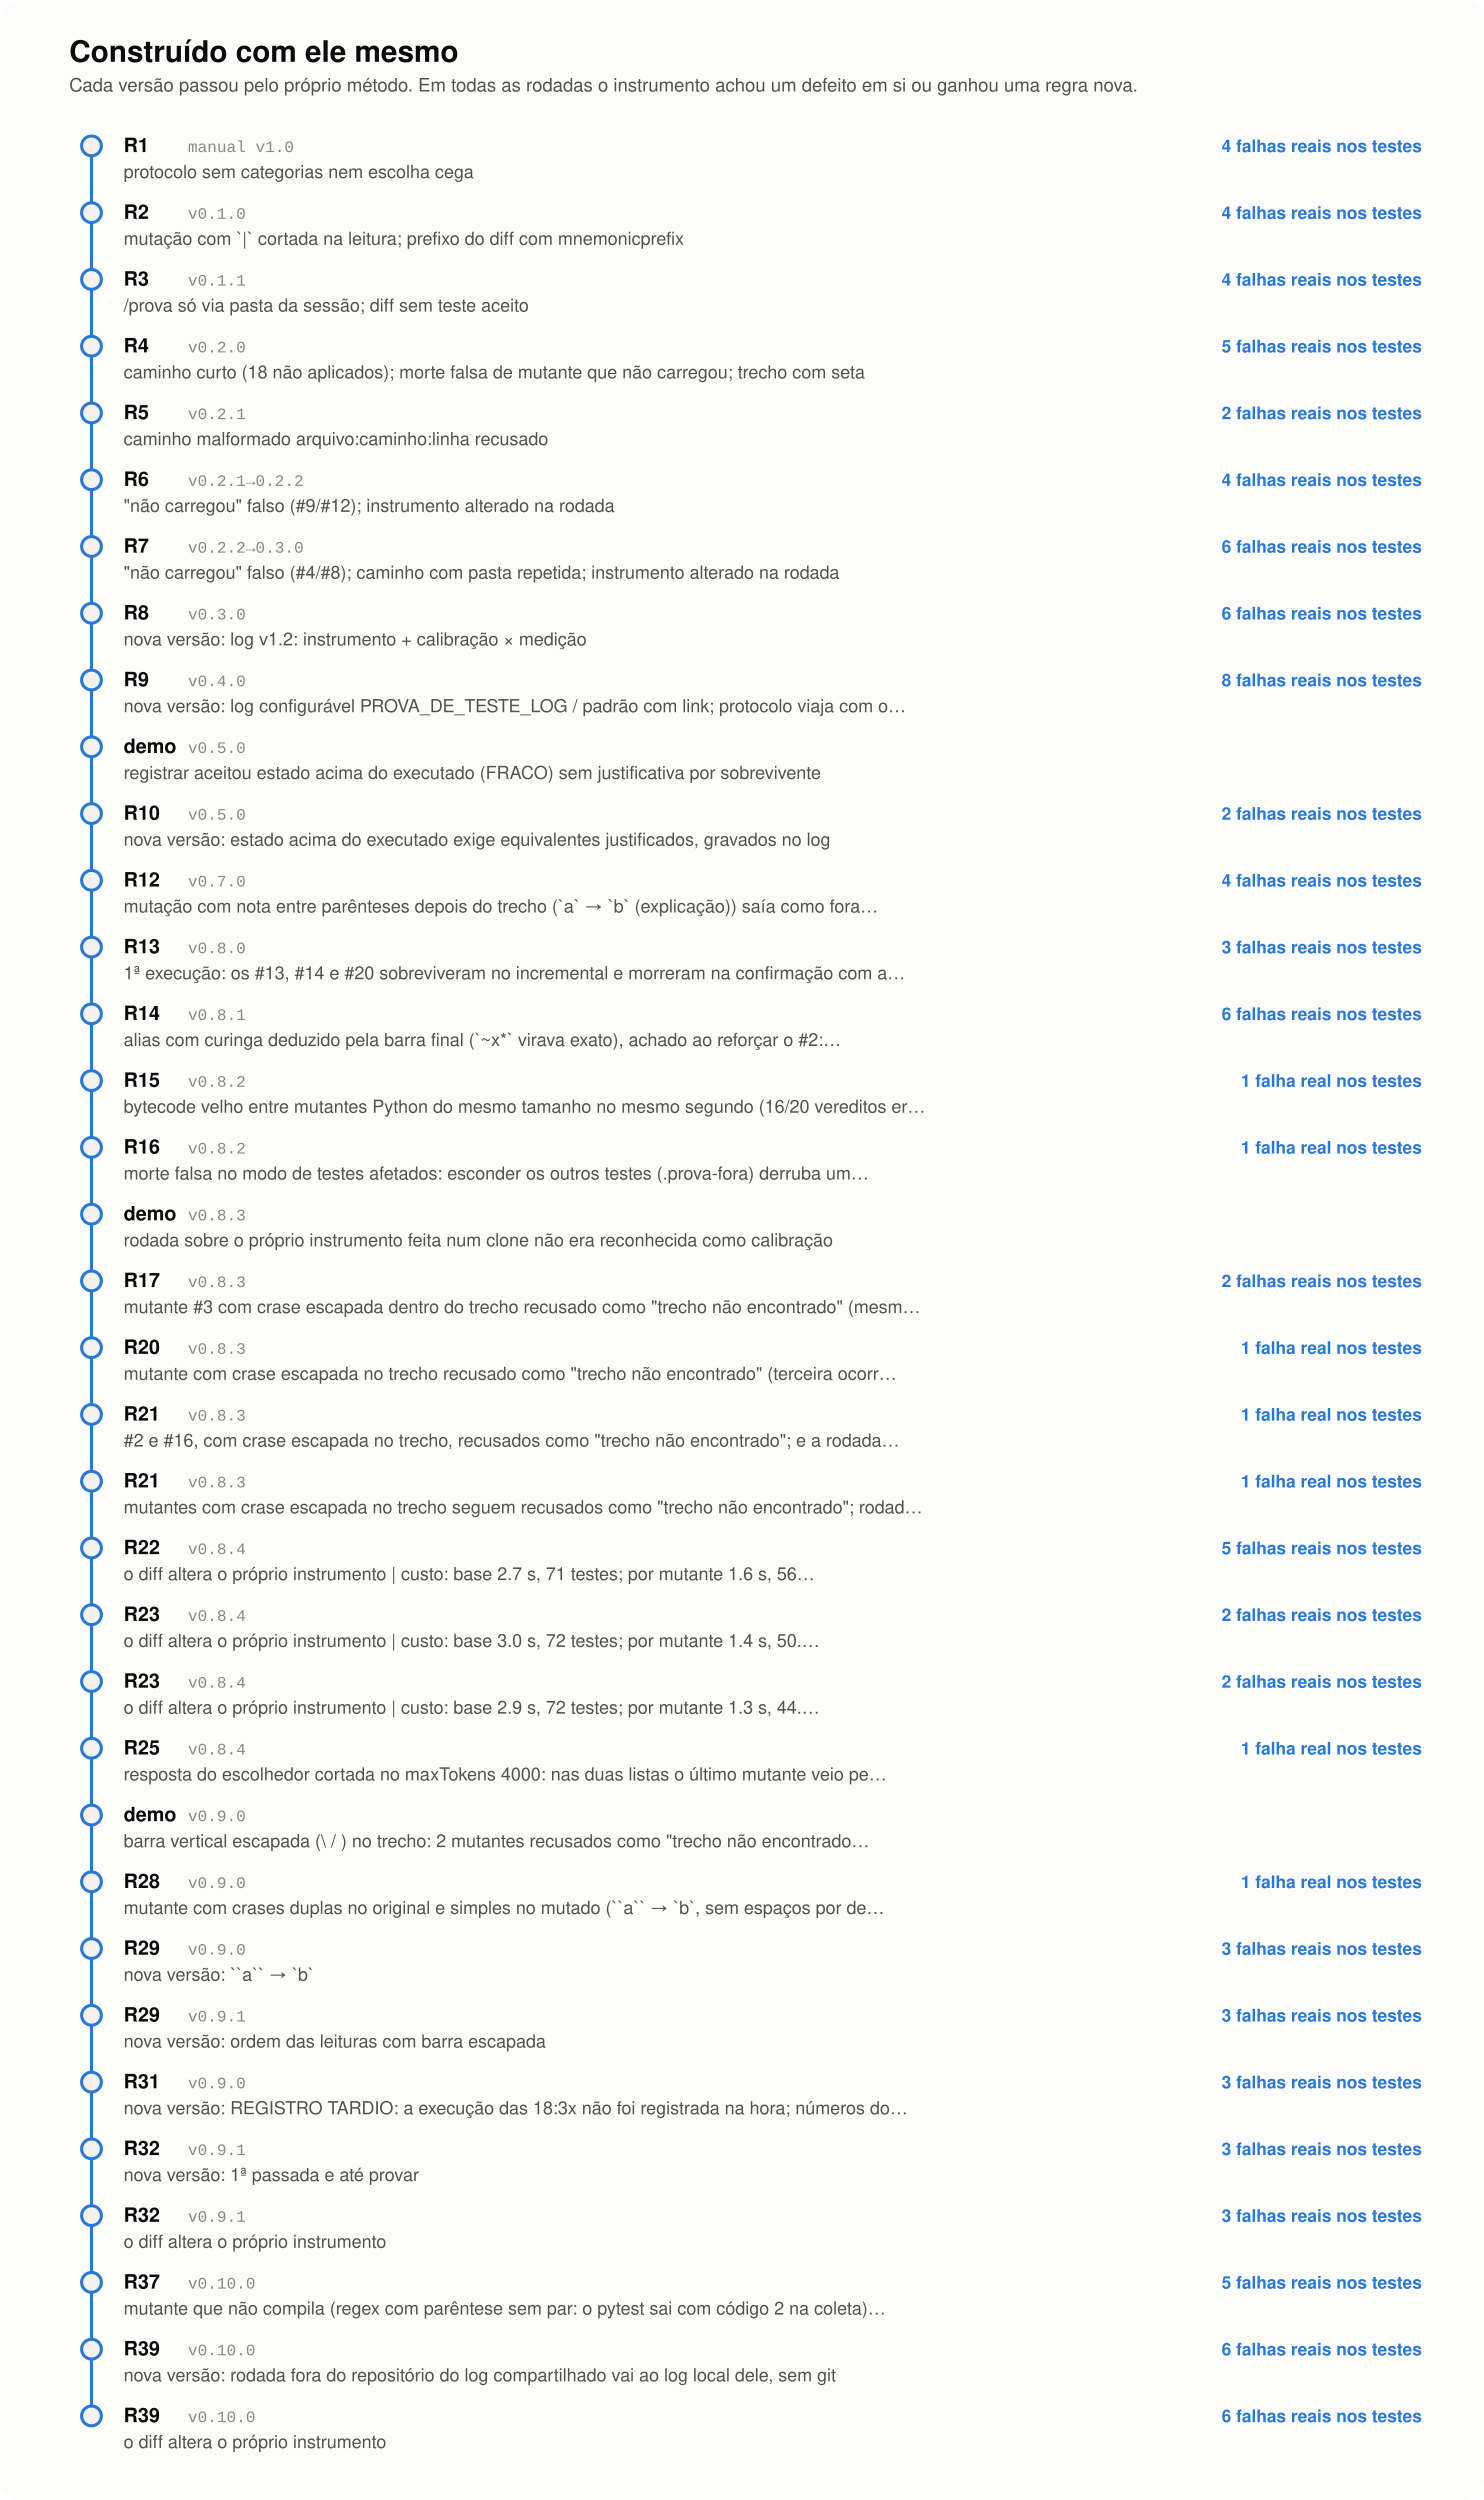
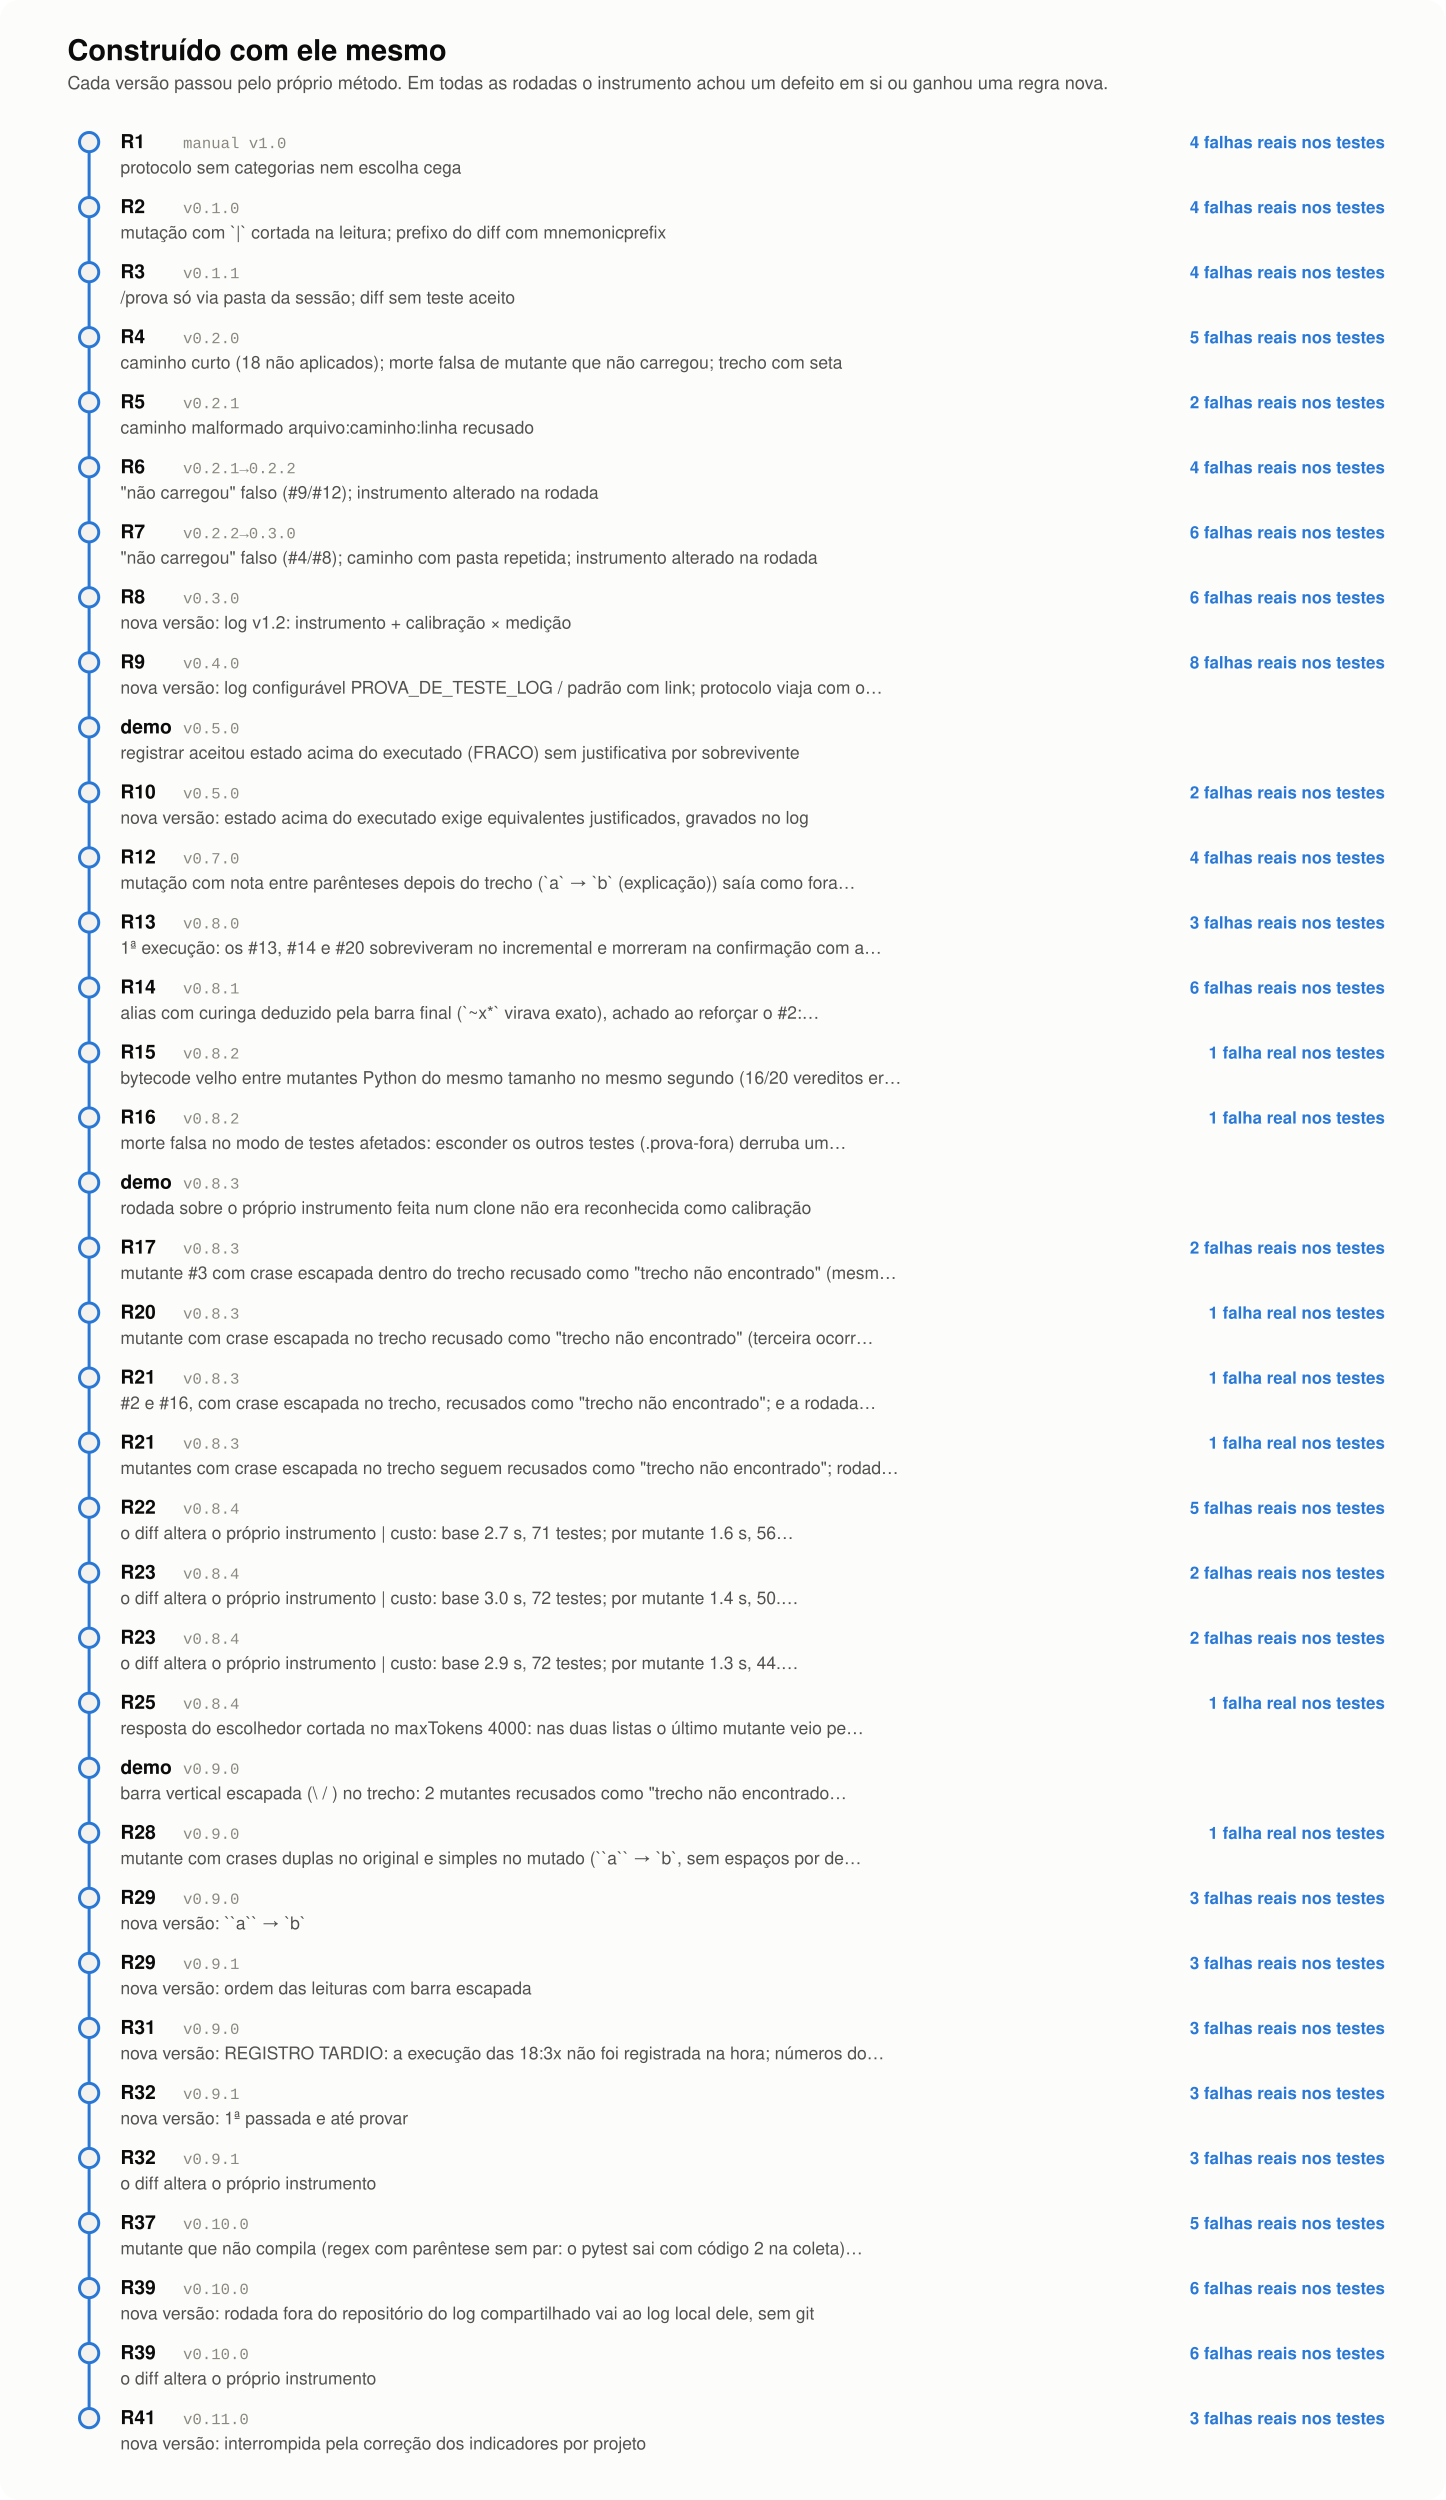
- <svg xmlns="http://www.w3.org/2000/svg" viewBox="0 0 1200 2022" width="1200" height="2022" role="img" aria-label="Linha do tempo das rodadas de calibração do instrumento" font-family="ui-sans-serif, -apple-system, 'Segoe UI', Helvetica, Arial, sans-serif">
+ <svg xmlns="http://www.w3.org/2000/svg" viewBox="0 0 1200 2076" width="1200" height="2076" role="img" aria-label="Linha do tempo das rodadas de calibração do instrumento" font-family="ui-sans-serif, -apple-system, 'Segoe UI', Helvetica, Arial, sans-serif">
  <style>
  .sup { fill: #fcfcfb; } .sup2 { fill: #f3f2ef; } .borda { stroke: #dedcd5; }
  .t1 { fill: #0b0b0b; } .t2 { fill: #52514e; } .t3 { fill: #8a887f; }
  .ac { fill: #2a78d6; } .acs { stroke: #2a78d6; } .acf { fill: #e8f1fb; }
  .ok { fill: #0f7a3d; } .okf { fill: #e3f3e8; }
  @media (prefers-color-scheme: dark) {
    .sup { fill: #1a1a19; } .sup2 { fill: #232322; } .borda { stroke: #3a3936; }
    .t1 { fill: #f0efec; } .t2 { fill: #c3c2b7; } .t3 { fill: #8f8d84; }
    .ac { fill: #3987e5; } .acs { stroke: #3987e5; } .acf { fill: #1d2c40; }
    .ok { fill: #4cc27a; } .okf { fill: #16301f; }
  }
  @media (prefers-reduced-motion: reduce) { * { animation: none !important; } }
</style>
-   <rect width="1200" height="2022" rx="16" class="sup" />
+   <rect width="1200" height="2076" rx="16" class="sup" />
  <text x="56" y="50" font-size="24" font-weight="800" class="t1">Construído com ele mesmo</text>
  <text x="56" y="74" font-size="15" class="t2">Cada versão passou pelo próprio método. Em todas as rodadas o instrumento achou um defeito em si ou ganhou uma regra nova.</text>
  <line x1="74" y1="126" x2="74" y2="164" class="acs" stroke-width="2.5" />
  <circle cx="74" cy="118" r="8" class="sup2 acs" stroke-width="2.5" />
  <text x="100" y="123" font-size="16" font-weight="700" class="t1">R1</text>
  <text x="152" y="123" font-size="13" class="t3" font-family="ui-monospace, 'SF Mono', Menlo, Consolas, 'Liberation Mono', monospace">manual v1.0</text>
  <text x="100" y="144" font-size="14.5" class="t2">protocolo sem categorias nem escolha cega</text>
  <text x="1150" y="123" font-size="14" class="ac" text-anchor="end" font-weight="700">4 falhas reais nos testes</text>
  <line x1="74" y1="180" x2="74" y2="218" class="acs" stroke-width="2.5" />
  <circle cx="74" cy="172" r="8" class="sup2 acs" stroke-width="2.5" />
  <text x="100" y="177" font-size="16" font-weight="700" class="t1">R2</text>
  <text x="152" y="177" font-size="13" class="t3" font-family="ui-monospace, 'SF Mono', Menlo, Consolas, 'Liberation Mono', monospace">v0.1.0</text>
  <text x="100" y="198" font-size="14.5" class="t2">mutação com `|` cortada na leitura; prefixo do diff com mnemonicprefix</text>
  <text x="1150" y="177" font-size="14" class="ac" text-anchor="end" font-weight="700">4 falhas reais nos testes</text>
  <line x1="74" y1="234" x2="74" y2="272" class="acs" stroke-width="2.5" />
  <circle cx="74" cy="226" r="8" class="sup2 acs" stroke-width="2.5" />
  <text x="100" y="231" font-size="16" font-weight="700" class="t1">R3</text>
  <text x="152" y="231" font-size="13" class="t3" font-family="ui-monospace, 'SF Mono', Menlo, Consolas, 'Liberation Mono', monospace">v0.1.1</text>
  <text x="100" y="252" font-size="14.5" class="t2">/prova só via pasta da sessão; diff sem teste aceito</text>
  <text x="1150" y="231" font-size="14" class="ac" text-anchor="end" font-weight="700">4 falhas reais nos testes</text>
  <line x1="74" y1="288" x2="74" y2="326" class="acs" stroke-width="2.5" />
  <circle cx="74" cy="280" r="8" class="sup2 acs" stroke-width="2.5" />
  <text x="100" y="285" font-size="16" font-weight="700" class="t1">R4</text>
  <text x="152" y="285" font-size="13" class="t3" font-family="ui-monospace, 'SF Mono', Menlo, Consolas, 'Liberation Mono', monospace">v0.2.0</text>
  <text x="100" y="306" font-size="14.5" class="t2">caminho curto (18 não aplicados); morte falsa de mutante que não carregou; trecho com seta</text>
  <text x="1150" y="285" font-size="14" class="ac" text-anchor="end" font-weight="700">5 falhas reais nos testes</text>
  <line x1="74" y1="342" x2="74" y2="380" class="acs" stroke-width="2.5" />
  <circle cx="74" cy="334" r="8" class="sup2 acs" stroke-width="2.5" />
  <text x="100" y="339" font-size="16" font-weight="700" class="t1">R5</text>
  <text x="152" y="339" font-size="13" class="t3" font-family="ui-monospace, 'SF Mono', Menlo, Consolas, 'Liberation Mono', monospace">v0.2.1</text>
  <text x="100" y="360" font-size="14.5" class="t2">caminho malformado arquivo:caminho:linha recusado</text>
  <text x="1150" y="339" font-size="14" class="ac" text-anchor="end" font-weight="700">2 falhas reais nos testes</text>
  <line x1="74" y1="396" x2="74" y2="434" class="acs" stroke-width="2.5" />
  <circle cx="74" cy="388" r="8" class="sup2 acs" stroke-width="2.5" />
  <text x="100" y="393" font-size="16" font-weight="700" class="t1">R6</text>
  <text x="152" y="393" font-size="13" class="t3" font-family="ui-monospace, 'SF Mono', Menlo, Consolas, 'Liberation Mono', monospace">v0.2.1→0.2.2</text>
  <text x="100" y="414" font-size="14.5" class="t2">"não carregou" falso (#9/#12); instrumento alterado na rodada</text>
  <text x="1150" y="393" font-size="14" class="ac" text-anchor="end" font-weight="700">4 falhas reais nos testes</text>
  <line x1="74" y1="450" x2="74" y2="488" class="acs" stroke-width="2.5" />
  <circle cx="74" cy="442" r="8" class="sup2 acs" stroke-width="2.5" />
  <text x="100" y="447" font-size="16" font-weight="700" class="t1">R7</text>
  <text x="152" y="447" font-size="13" class="t3" font-family="ui-monospace, 'SF Mono', Menlo, Consolas, 'Liberation Mono', monospace">v0.2.2→0.3.0</text>
  <text x="100" y="468" font-size="14.5" class="t2">"não carregou" falso (#4/#8); caminho com pasta repetida; instrumento alterado na rodada</text>
  <text x="1150" y="447" font-size="14" class="ac" text-anchor="end" font-weight="700">6 falhas reais nos testes</text>
  <line x1="74" y1="504" x2="74" y2="542" class="acs" stroke-width="2.5" />
  <circle cx="74" cy="496" r="8" class="sup2 acs" stroke-width="2.5" />
  <text x="100" y="501" font-size="16" font-weight="700" class="t1">R8</text>
  <text x="152" y="501" font-size="13" class="t3" font-family="ui-monospace, 'SF Mono', Menlo, Consolas, 'Liberation Mono', monospace">v0.3.0</text>
  <text x="100" y="522" font-size="14.5" class="t2">nova versão: log v1.2: instrumento + calibração × medição</text>
  <text x="1150" y="501" font-size="14" class="ac" text-anchor="end" font-weight="700">6 falhas reais nos testes</text>
  <line x1="74" y1="558" x2="74" y2="596" class="acs" stroke-width="2.5" />
  <circle cx="74" cy="550" r="8" class="sup2 acs" stroke-width="2.5" />
  <text x="100" y="555" font-size="16" font-weight="700" class="t1">R9</text>
  <text x="152" y="555" font-size="13" class="t3" font-family="ui-monospace, 'SF Mono', Menlo, Consolas, 'Liberation Mono', monospace">v0.4.0</text>
  <text x="100" y="576" font-size="14.5" class="t2">nova versão: log configurável PROVA_DE_TESTE_LOG / padrão com link; protocolo viaja com o…</text>
  <text x="1150" y="555" font-size="14" class="ac" text-anchor="end" font-weight="700">8 falhas reais nos testes</text>
  <line x1="74" y1="612" x2="74" y2="650" class="acs" stroke-width="2.5" />
  <circle cx="74" cy="604" r="8" class="sup2 acs" stroke-width="2.5" />
  <text x="100" y="609" font-size="16" font-weight="700" class="t1">demo</text>
  <text x="152" y="609" font-size="13" class="t3" font-family="ui-monospace, 'SF Mono', Menlo, Consolas, 'Liberation Mono', monospace">v0.5.0</text>
  <text x="100" y="630" font-size="14.5" class="t2">registrar aceitou estado acima do executado (FRACO) sem justificativa por sobrevivente</text>
  <line x1="74" y1="666" x2="74" y2="704" class="acs" stroke-width="2.5" />
  <circle cx="74" cy="658" r="8" class="sup2 acs" stroke-width="2.5" />
  <text x="100" y="663" font-size="16" font-weight="700" class="t1">R10</text>
  <text x="152" y="663" font-size="13" class="t3" font-family="ui-monospace, 'SF Mono', Menlo, Consolas, 'Liberation Mono', monospace">v0.5.0</text>
  <text x="100" y="684" font-size="14.5" class="t2">nova versão: estado acima do executado exige equivalentes justificados, gravados no log</text>
  <text x="1150" y="663" font-size="14" class="ac" text-anchor="end" font-weight="700">2 falhas reais nos testes</text>
  <line x1="74" y1="720" x2="74" y2="758" class="acs" stroke-width="2.5" />
  <circle cx="74" cy="712" r="8" class="sup2 acs" stroke-width="2.5" />
  <text x="100" y="717" font-size="16" font-weight="700" class="t1">R12</text>
  <text x="152" y="717" font-size="13" class="t3" font-family="ui-monospace, 'SF Mono', Menlo, Consolas, 'Liberation Mono', monospace">v0.7.0</text>
  <text x="100" y="738" font-size="14.5" class="t2">mutação com nota entre parênteses depois do trecho (`a` → `b` (explicação)) saía como fora…</text>
  <text x="1150" y="717" font-size="14" class="ac" text-anchor="end" font-weight="700">4 falhas reais nos testes</text>
  <line x1="74" y1="774" x2="74" y2="812" class="acs" stroke-width="2.5" />
  <circle cx="74" cy="766" r="8" class="sup2 acs" stroke-width="2.5" />
  <text x="100" y="771" font-size="16" font-weight="700" class="t1">R13</text>
  <text x="152" y="771" font-size="13" class="t3" font-family="ui-monospace, 'SF Mono', Menlo, Consolas, 'Liberation Mono', monospace">v0.8.0</text>
  <text x="100" y="792" font-size="14.5" class="t2">1ª execução: os #13, #14 e #20 sobreviveram no incremental e morreram na confirmação com a…</text>
  <text x="1150" y="771" font-size="14" class="ac" text-anchor="end" font-weight="700">3 falhas reais nos testes</text>
  <line x1="74" y1="828" x2="74" y2="866" class="acs" stroke-width="2.5" />
  <circle cx="74" cy="820" r="8" class="sup2 acs" stroke-width="2.5" />
  <text x="100" y="825" font-size="16" font-weight="700" class="t1">R14</text>
  <text x="152" y="825" font-size="13" class="t3" font-family="ui-monospace, 'SF Mono', Menlo, Consolas, 'Liberation Mono', monospace">v0.8.1</text>
  <text x="100" y="846" font-size="14.5" class="t2">alias com curinga deduzido pela barra final (`~x*` virava exato), achado ao reforçar o #2:…</text>
  <text x="1150" y="825" font-size="14" class="ac" text-anchor="end" font-weight="700">6 falhas reais nos testes</text>
  <line x1="74" y1="882" x2="74" y2="920" class="acs" stroke-width="2.5" />
  <circle cx="74" cy="874" r="8" class="sup2 acs" stroke-width="2.5" />
  <text x="100" y="879" font-size="16" font-weight="700" class="t1">R15</text>
  <text x="152" y="879" font-size="13" class="t3" font-family="ui-monospace, 'SF Mono', Menlo, Consolas, 'Liberation Mono', monospace">v0.8.2</text>
  <text x="100" y="900" font-size="14.5" class="t2">bytecode velho entre mutantes Python do mesmo tamanho no mesmo segundo (16/20 vereditos er…</text>
  <text x="1150" y="879" font-size="14" class="ac" text-anchor="end" font-weight="700">1 falha real nos testes</text>
  <line x1="74" y1="936" x2="74" y2="974" class="acs" stroke-width="2.5" />
  <circle cx="74" cy="928" r="8" class="sup2 acs" stroke-width="2.5" />
  <text x="100" y="933" font-size="16" font-weight="700" class="t1">R16</text>
  <text x="152" y="933" font-size="13" class="t3" font-family="ui-monospace, 'SF Mono', Menlo, Consolas, 'Liberation Mono', monospace">v0.8.2</text>
  <text x="100" y="954" font-size="14.5" class="t2">morte falsa no modo de testes afetados: esconder os outros testes (.prova-fora) derruba um…</text>
  <text x="1150" y="933" font-size="14" class="ac" text-anchor="end" font-weight="700">1 falha real nos testes</text>
  <line x1="74" y1="990" x2="74" y2="1028" class="acs" stroke-width="2.5" />
  <circle cx="74" cy="982" r="8" class="sup2 acs" stroke-width="2.5" />
  <text x="100" y="987" font-size="16" font-weight="700" class="t1">demo</text>
  <text x="152" y="987" font-size="13" class="t3" font-family="ui-monospace, 'SF Mono', Menlo, Consolas, 'Liberation Mono', monospace">v0.8.3</text>
  <text x="100" y="1008" font-size="14.5" class="t2">rodada sobre o próprio instrumento feita num clone não era reconhecida como calibração</text>
  <line x1="74" y1="1044" x2="74" y2="1082" class="acs" stroke-width="2.5" />
  <circle cx="74" cy="1036" r="8" class="sup2 acs" stroke-width="2.5" />
  <text x="100" y="1041" font-size="16" font-weight="700" class="t1">R17</text>
  <text x="152" y="1041" font-size="13" class="t3" font-family="ui-monospace, 'SF Mono', Menlo, Consolas, 'Liberation Mono', monospace">v0.8.3</text>
  <text x="100" y="1062" font-size="14.5" class="t2">mutante #3 com crase escapada dentro do trecho recusado como "trecho não encontrado" (mesm…</text>
  <text x="1150" y="1041" font-size="14" class="ac" text-anchor="end" font-weight="700">2 falhas reais nos testes</text>
  <line x1="74" y1="1098" x2="74" y2="1136" class="acs" stroke-width="2.5" />
  <circle cx="74" cy="1090" r="8" class="sup2 acs" stroke-width="2.5" />
  <text x="100" y="1095" font-size="16" font-weight="700" class="t1">R20</text>
  <text x="152" y="1095" font-size="13" class="t3" font-family="ui-monospace, 'SF Mono', Menlo, Consolas, 'Liberation Mono', monospace">v0.8.3</text>
  <text x="100" y="1116" font-size="14.5" class="t2">mutante com crase escapada no trecho recusado como "trecho não encontrado" (terceira ocorr…</text>
  <text x="1150" y="1095" font-size="14" class="ac" text-anchor="end" font-weight="700">1 falha real nos testes</text>
  <line x1="74" y1="1152" x2="74" y2="1190" class="acs" stroke-width="2.5" />
  <circle cx="74" cy="1144" r="8" class="sup2 acs" stroke-width="2.5" />
  <text x="100" y="1149" font-size="16" font-weight="700" class="t1">R21</text>
  <text x="152" y="1149" font-size="13" class="t3" font-family="ui-monospace, 'SF Mono', Menlo, Consolas, 'Liberation Mono', monospace">v0.8.3</text>
  <text x="100" y="1170" font-size="14.5" class="t2">#2 e #16, com crase escapada no trecho, recusados como "trecho não encontrado"; e a rodada…</text>
  <text x="1150" y="1149" font-size="14" class="ac" text-anchor="end" font-weight="700">1 falha real nos testes</text>
  <line x1="74" y1="1206" x2="74" y2="1244" class="acs" stroke-width="2.5" />
  <circle cx="74" cy="1198" r="8" class="sup2 acs" stroke-width="2.5" />
  <text x="100" y="1203" font-size="16" font-weight="700" class="t1">R21</text>
  <text x="152" y="1203" font-size="13" class="t3" font-family="ui-monospace, 'SF Mono', Menlo, Consolas, 'Liberation Mono', monospace">v0.8.3</text>
  <text x="100" y="1224" font-size="14.5" class="t2">mutantes com crase escapada no trecho seguem recusados como "trecho não encontrado"; rodad…</text>
  <text x="1150" y="1203" font-size="14" class="ac" text-anchor="end" font-weight="700">1 falha real nos testes</text>
  <line x1="74" y1="1260" x2="74" y2="1298" class="acs" stroke-width="2.5" />
  <circle cx="74" cy="1252" r="8" class="sup2 acs" stroke-width="2.5" />
  <text x="100" y="1257" font-size="16" font-weight="700" class="t1">R22</text>
  <text x="152" y="1257" font-size="13" class="t3" font-family="ui-monospace, 'SF Mono', Menlo, Consolas, 'Liberation Mono', monospace">v0.8.4</text>
  <text x="100" y="1278" font-size="14.5" class="t2">o diff altera o próprio instrumento | custo: base 2.7 s, 71 testes; por mutante 1.6 s, 56…</text>
  <text x="1150" y="1257" font-size="14" class="ac" text-anchor="end" font-weight="700">5 falhas reais nos testes</text>
  <line x1="74" y1="1314" x2="74" y2="1352" class="acs" stroke-width="2.5" />
  <circle cx="74" cy="1306" r="8" class="sup2 acs" stroke-width="2.5" />
  <text x="100" y="1311" font-size="16" font-weight="700" class="t1">R23</text>
  <text x="152" y="1311" font-size="13" class="t3" font-family="ui-monospace, 'SF Mono', Menlo, Consolas, 'Liberation Mono', monospace">v0.8.4</text>
  <text x="100" y="1332" font-size="14.5" class="t2">o diff altera o próprio instrumento | custo: base 3.0 s, 72 testes; por mutante 1.4 s, 50.…</text>
  <text x="1150" y="1311" font-size="14" class="ac" text-anchor="end" font-weight="700">2 falhas reais nos testes</text>
  <line x1="74" y1="1368" x2="74" y2="1406" class="acs" stroke-width="2.5" />
  <circle cx="74" cy="1360" r="8" class="sup2 acs" stroke-width="2.5" />
  <text x="100" y="1365" font-size="16" font-weight="700" class="t1">R23</text>
  <text x="152" y="1365" font-size="13" class="t3" font-family="ui-monospace, 'SF Mono', Menlo, Consolas, 'Liberation Mono', monospace">v0.8.4</text>
  <text x="100" y="1386" font-size="14.5" class="t2">o diff altera o próprio instrumento | custo: base 2.9 s, 72 testes; por mutante 1.3 s, 44.…</text>
  <text x="1150" y="1365" font-size="14" class="ac" text-anchor="end" font-weight="700">2 falhas reais nos testes</text>
  <line x1="74" y1="1422" x2="74" y2="1460" class="acs" stroke-width="2.5" />
  <circle cx="74" cy="1414" r="8" class="sup2 acs" stroke-width="2.5" />
  <text x="100" y="1419" font-size="16" font-weight="700" class="t1">R25</text>
  <text x="152" y="1419" font-size="13" class="t3" font-family="ui-monospace, 'SF Mono', Menlo, Consolas, 'Liberation Mono', monospace">v0.8.4</text>
  <text x="100" y="1440" font-size="14.5" class="t2">resposta do escolhedor cortada no maxTokens 4000: nas duas listas o último mutante veio pe…</text>
  <text x="1150" y="1419" font-size="14" class="ac" text-anchor="end" font-weight="700">1 falha real nos testes</text>
  <line x1="74" y1="1476" x2="74" y2="1514" class="acs" stroke-width="2.5" />
  <circle cx="74" cy="1468" r="8" class="sup2 acs" stroke-width="2.5" />
  <text x="100" y="1473" font-size="16" font-weight="700" class="t1">demo</text>
  <text x="152" y="1473" font-size="13" class="t3" font-family="ui-monospace, 'SF Mono', Menlo, Consolas, 'Liberation Mono', monospace">v0.9.0</text>
  <text x="100" y="1494" font-size="14.5" class="t2">barra vertical escapada (\ / ) no trecho: 2 mutantes recusados como "trecho não encontrado…</text>
  <line x1="74" y1="1530" x2="74" y2="1568" class="acs" stroke-width="2.5" />
  <circle cx="74" cy="1522" r="8" class="sup2 acs" stroke-width="2.5" />
  <text x="100" y="1527" font-size="16" font-weight="700" class="t1">R28</text>
  <text x="152" y="1527" font-size="13" class="t3" font-family="ui-monospace, 'SF Mono', Menlo, Consolas, 'Liberation Mono', monospace">v0.9.0</text>
  <text x="100" y="1548" font-size="14.5" class="t2">mutante com crases duplas no original e simples no mutado (``a`` → `b`, sem espaços por de…</text>
  <text x="1150" y="1527" font-size="14" class="ac" text-anchor="end" font-weight="700">1 falha real nos testes</text>
  <line x1="74" y1="1584" x2="74" y2="1622" class="acs" stroke-width="2.5" />
  <circle cx="74" cy="1576" r="8" class="sup2 acs" stroke-width="2.5" />
  <text x="100" y="1581" font-size="16" font-weight="700" class="t1">R29</text>
  <text x="152" y="1581" font-size="13" class="t3" font-family="ui-monospace, 'SF Mono', Menlo, Consolas, 'Liberation Mono', monospace">v0.9.0</text>
  <text x="100" y="1602" font-size="14.5" class="t2">nova versão: ``a`` → `b`</text>
  <text x="1150" y="1581" font-size="14" class="ac" text-anchor="end" font-weight="700">3 falhas reais nos testes</text>
  <line x1="74" y1="1638" x2="74" y2="1676" class="acs" stroke-width="2.5" />
  <circle cx="74" cy="1630" r="8" class="sup2 acs" stroke-width="2.5" />
  <text x="100" y="1635" font-size="16" font-weight="700" class="t1">R29</text>
  <text x="152" y="1635" font-size="13" class="t3" font-family="ui-monospace, 'SF Mono', Menlo, Consolas, 'Liberation Mono', monospace">v0.9.1</text>
  <text x="100" y="1656" font-size="14.5" class="t2">nova versão: ordem das leituras com barra escapada</text>
  <text x="1150" y="1635" font-size="14" class="ac" text-anchor="end" font-weight="700">3 falhas reais nos testes</text>
  <line x1="74" y1="1692" x2="74" y2="1730" class="acs" stroke-width="2.5" />
  <circle cx="74" cy="1684" r="8" class="sup2 acs" stroke-width="2.5" />
  <text x="100" y="1689" font-size="16" font-weight="700" class="t1">R31</text>
  <text x="152" y="1689" font-size="13" class="t3" font-family="ui-monospace, 'SF Mono', Menlo, Consolas, 'Liberation Mono', monospace">v0.9.0</text>
  <text x="100" y="1710" font-size="14.5" class="t2">nova versão: REGISTRO TARDIO: a execução das 18:3x não foi registrada na hora; números do…</text>
  <text x="1150" y="1689" font-size="14" class="ac" text-anchor="end" font-weight="700">3 falhas reais nos testes</text>
  <line x1="74" y1="1746" x2="74" y2="1784" class="acs" stroke-width="2.5" />
  <circle cx="74" cy="1738" r="8" class="sup2 acs" stroke-width="2.5" />
  <text x="100" y="1743" font-size="16" font-weight="700" class="t1">R32</text>
  <text x="152" y="1743" font-size="13" class="t3" font-family="ui-monospace, 'SF Mono', Menlo, Consolas, 'Liberation Mono', monospace">v0.9.1</text>
  <text x="100" y="1764" font-size="14.5" class="t2">nova versão: 1ª passada e até provar</text>
  <text x="1150" y="1743" font-size="14" class="ac" text-anchor="end" font-weight="700">3 falhas reais nos testes</text>
  <line x1="74" y1="1800" x2="74" y2="1838" class="acs" stroke-width="2.5" />
  <circle cx="74" cy="1792" r="8" class="sup2 acs" stroke-width="2.5" />
  <text x="100" y="1797" font-size="16" font-weight="700" class="t1">R32</text>
  <text x="152" y="1797" font-size="13" class="t3" font-family="ui-monospace, 'SF Mono', Menlo, Consolas, 'Liberation Mono', monospace">v0.9.1</text>
  <text x="100" y="1818" font-size="14.5" class="t2">o diff altera o próprio instrumento</text>
  <text x="1150" y="1797" font-size="14" class="ac" text-anchor="end" font-weight="700">3 falhas reais nos testes</text>
  <line x1="74" y1="1854" x2="74" y2="1892" class="acs" stroke-width="2.5" />
  <circle cx="74" cy="1846" r="8" class="sup2 acs" stroke-width="2.5" />
  <text x="100" y="1851" font-size="16" font-weight="700" class="t1">R37</text>
  <text x="152" y="1851" font-size="13" class="t3" font-family="ui-monospace, 'SF Mono', Menlo, Consolas, 'Liberation Mono', monospace">v0.10.0</text>
  <text x="100" y="1872" font-size="14.5" class="t2">mutante que não compila (regex com parêntese sem par: o pytest sai com código 2 na coleta)…</text>
  <text x="1150" y="1851" font-size="14" class="ac" text-anchor="end" font-weight="700">5 falhas reais nos testes</text>
  <line x1="74" y1="1908" x2="74" y2="1946" class="acs" stroke-width="2.5" />
  <circle cx="74" cy="1900" r="8" class="sup2 acs" stroke-width="2.5" />
  <text x="100" y="1905" font-size="16" font-weight="700" class="t1">R39</text>
  <text x="152" y="1905" font-size="13" class="t3" font-family="ui-monospace, 'SF Mono', Menlo, Consolas, 'Liberation Mono', monospace">v0.10.0</text>
  <text x="100" y="1926" font-size="14.5" class="t2">nova versão: rodada fora do repositório do log compartilhado vai ao log local dele, sem git</text>
  <text x="1150" y="1905" font-size="14" class="ac" text-anchor="end" font-weight="700">6 falhas reais nos testes</text>
+   <line x1="74" y1="1962" x2="74" y2="2000" class="acs" stroke-width="2.5" />
  <circle cx="74" cy="1954" r="8" class="sup2 acs" stroke-width="2.5" />
  <text x="100" y="1959" font-size="16" font-weight="700" class="t1">R39</text>
  <text x="152" y="1959" font-size="13" class="t3" font-family="ui-monospace, 'SF Mono', Menlo, Consolas, 'Liberation Mono', monospace">v0.10.0</text>
  <text x="100" y="1980" font-size="14.5" class="t2">o diff altera o próprio instrumento</text>
  <text x="1150" y="1959" font-size="14" class="ac" text-anchor="end" font-weight="700">6 falhas reais nos testes</text>
+   <circle cx="74" cy="2008" r="8" class="sup2 acs" stroke-width="2.5" />
+   <text x="100" y="2013" font-size="16" font-weight="700" class="t1">R41</text>
+   <text x="152" y="2013" font-size="13" class="t3" font-family="ui-monospace, 'SF Mono', Menlo, Consolas, 'Liberation Mono', monospace">v0.11.0</text>
+   <text x="100" y="2034" font-size="14.5" class="t2">nova versão: interrompida pela correção dos indicadores por projeto</text>
+   <text x="1150" y="2013" font-size="14" class="ac" text-anchor="end" font-weight="700">3 falhas reais nos testes</text>
</svg>
